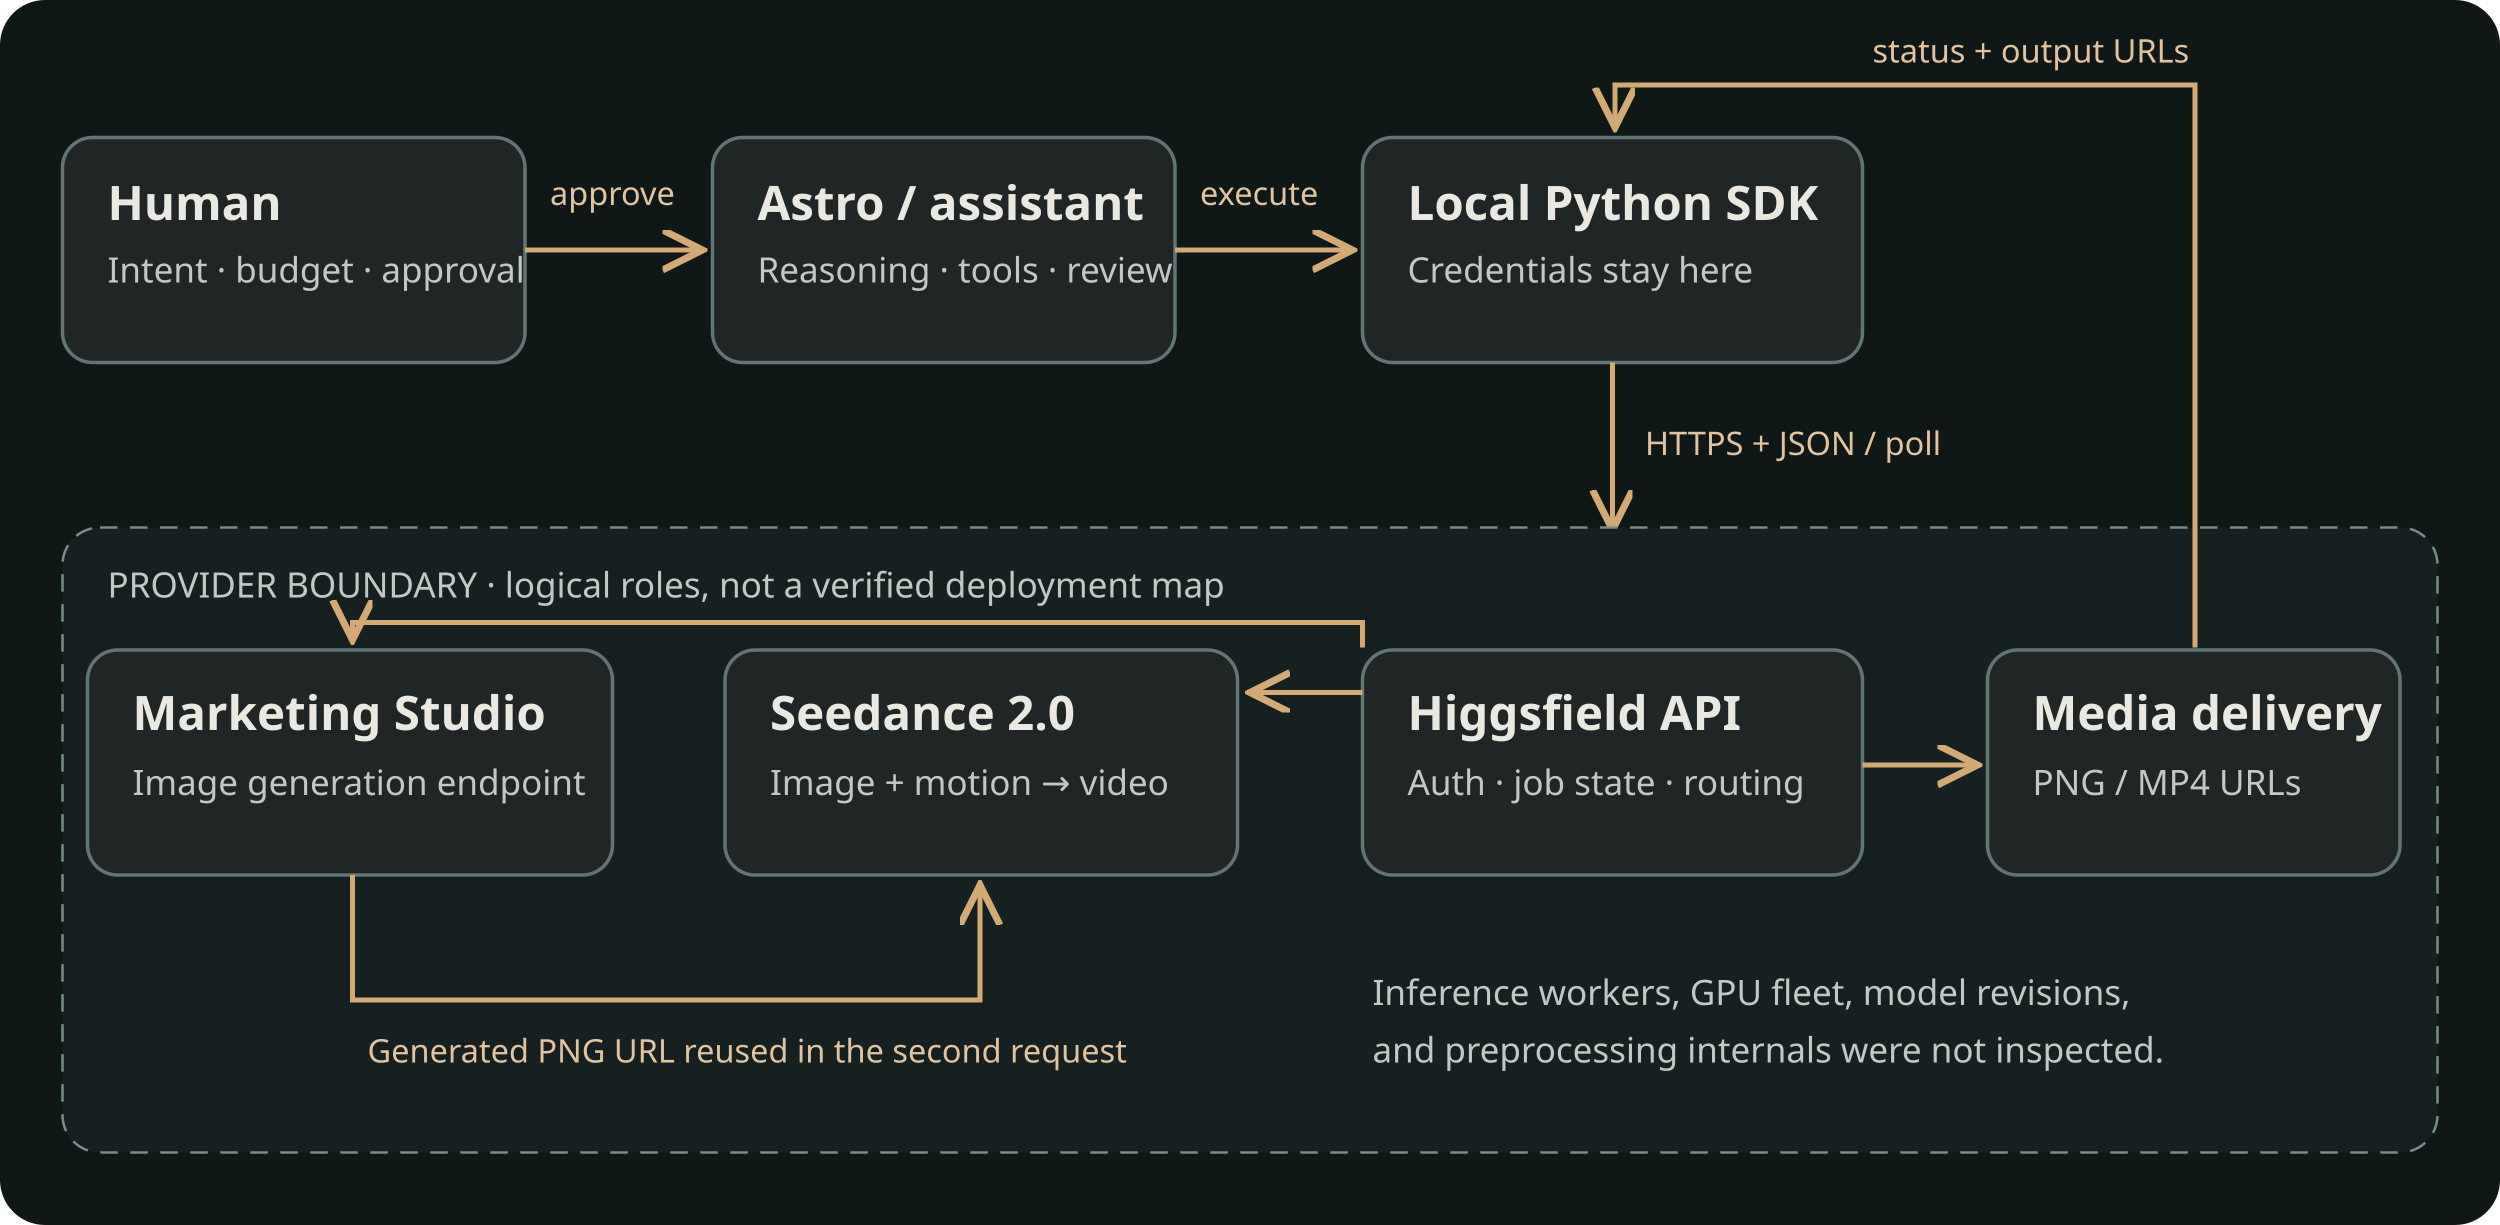
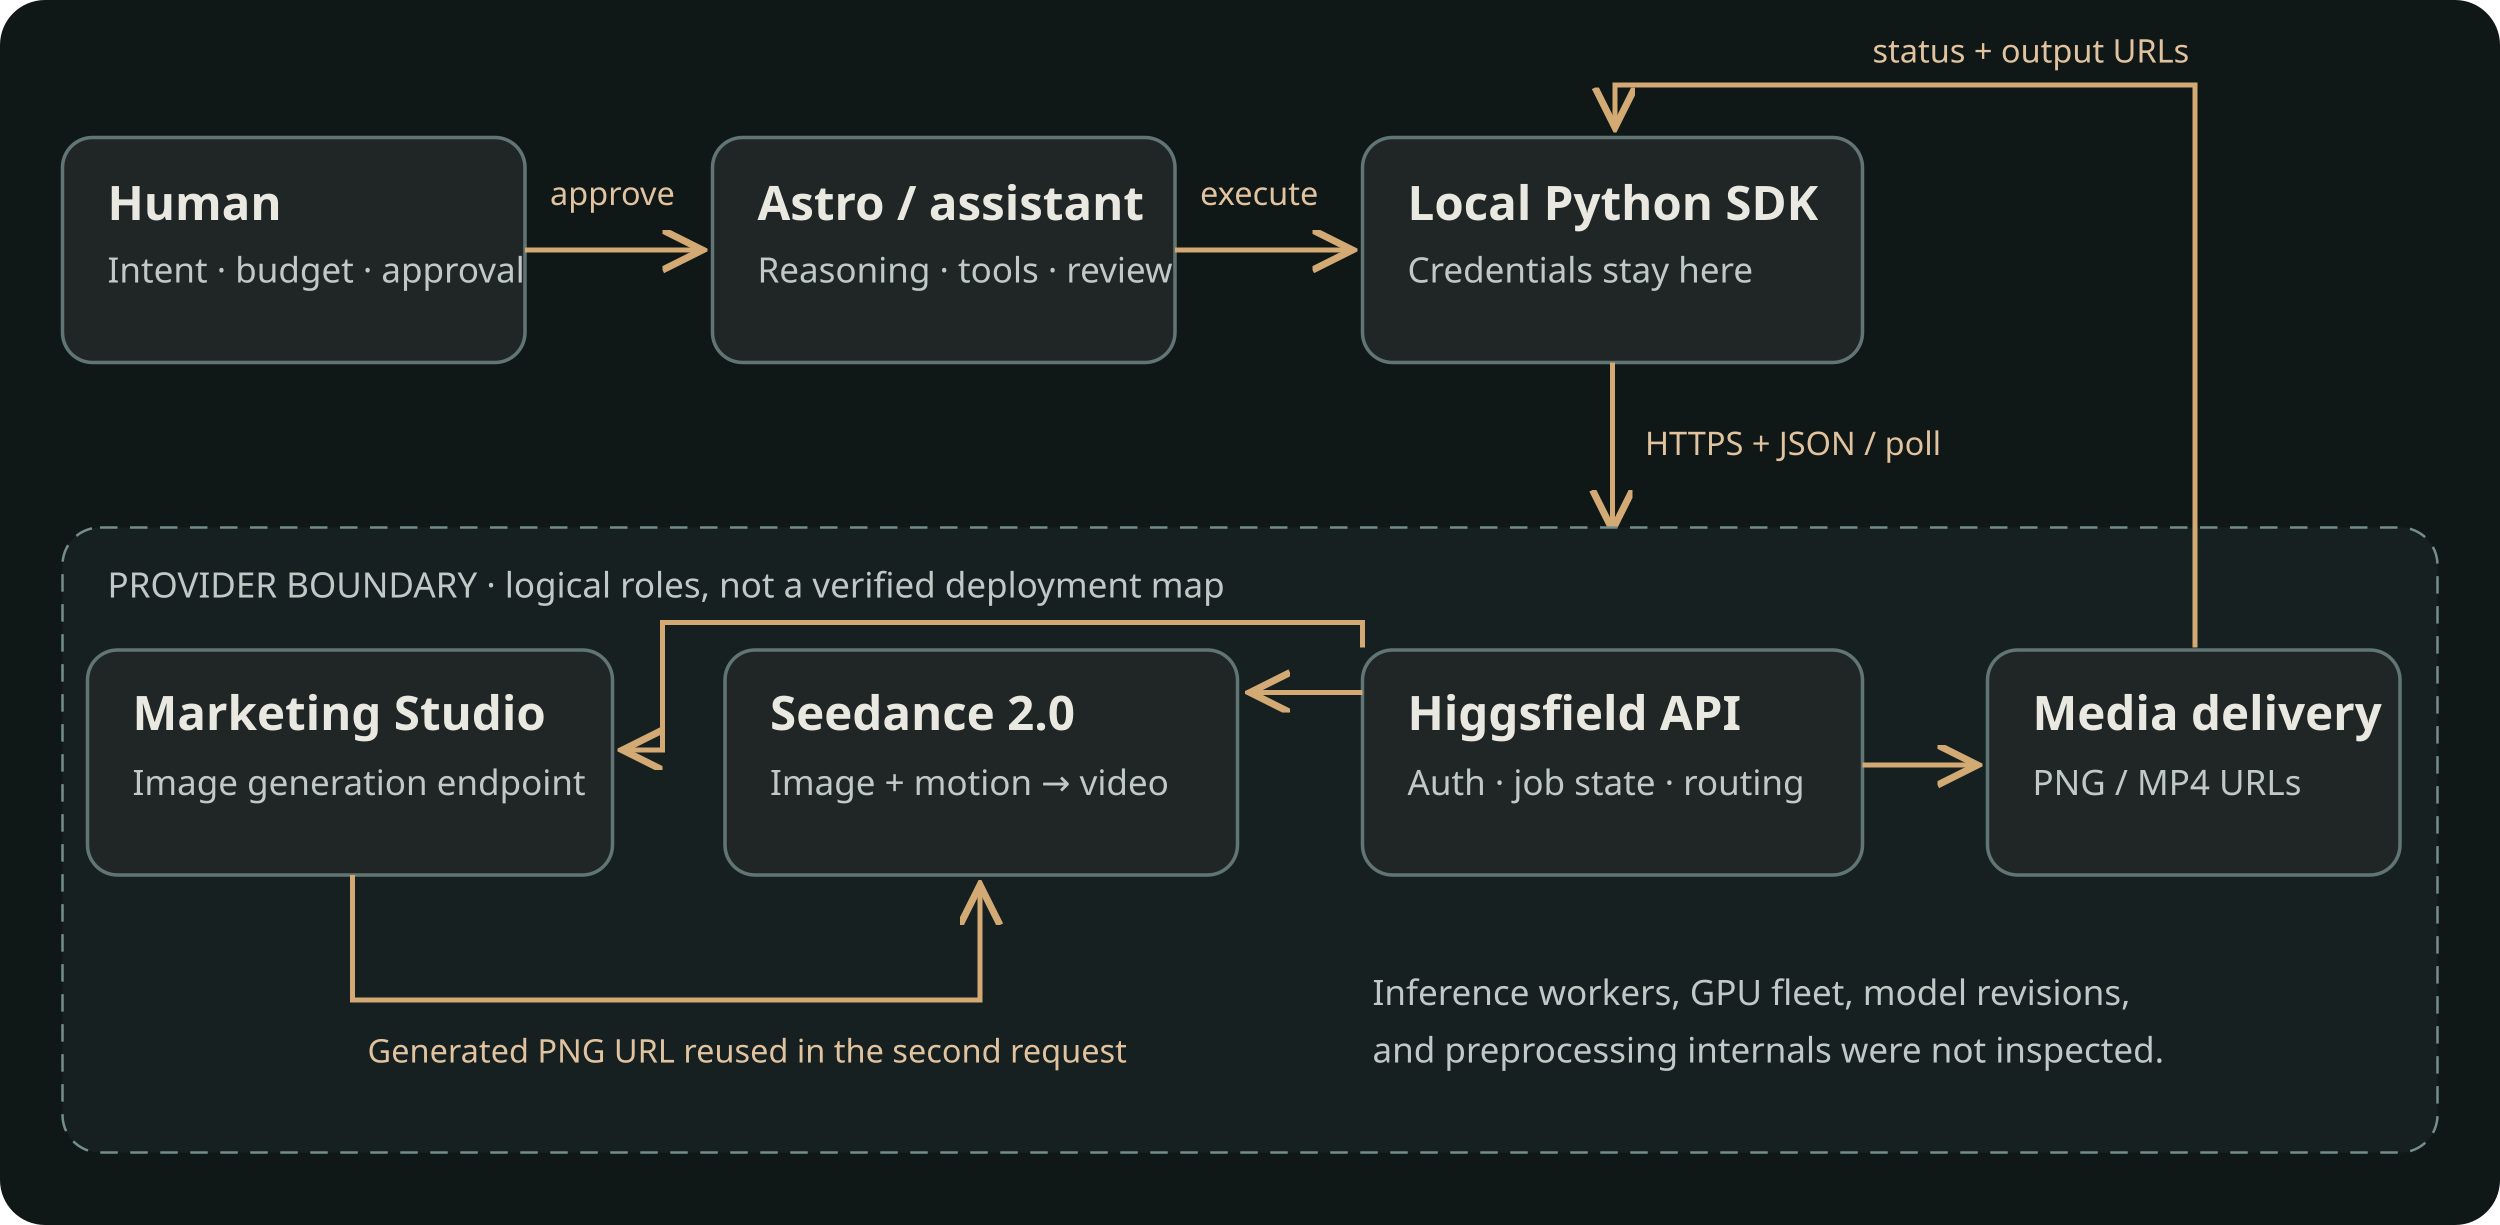
<svg xmlns="http://www.w3.org/2000/svg" viewBox="0 0 1000 490" role="img" aria-labelledby="title desc">
  <defs>
    <marker id="arrow" markerWidth="9" markerHeight="9" refX="7" refY="4" orient="auto">
      <path d="M0,0 L8,4 L0,8" fill="none" stroke="#d4aa74" stroke-width="1.4" />
    </marker>
  </defs>
  <style>text{font-family:system-ui,sans-serif;fill:#eae9e1}.box{fill:#202626;stroke:#617574;stroke-width:1.4}.head{font-size:19px;font-weight:650}.sub{font-size:14px;fill:#c0c9c6}.line{fill:none;stroke:#d4aa74;stroke-width:2;marker-end:url(#arrow)}.label{font-size:13px;fill:#e1c49f}</style>
  <rect width="1000" height="490" rx="18" fill="#101717" />
  <rect class="box" x="25" y="55" width="185" height="90" rx="12" />
  <text class="head" x="43" y="88">Human</text>
  <text class="sub" x="43" y="113">Intent · budget · approval</text>
  <rect class="box" x="285" y="55" width="185" height="90" rx="12" />
  <text class="head" x="303" y="88">Astro / assistant</text>
  <text class="sub" x="303" y="113">Reasoning · tools · review</text>
  <rect class="box" x="545" y="55" width="200" height="90" rx="12" />
  <text class="head" x="563" y="88">Local Python SDK</text>
  <text class="sub" x="563" y="113">Credentials stay here</text>
  <path class="line" d="M210 100 H279" />
  <path class="line" d="M470 100 H539" />
  <text class="label" x="220" y="82">approve</text>
  <text class="label" x="480" y="82">execute</text>
  <path class="line" d="M645 145 V210" />
  <text class="label" x="658" y="182">HTTPS + JSON / poll</text>
  <rect x="25" y="211" width="950" height="250" rx="15" fill="#172021" stroke="#748e8a" stroke-dasharray="7 5" />
  <text class="sub" x="43" y="239">PROVIDER BOUNDARY · logical roles, not a verified deployment map</text>
  <rect class="box" x="545" y="260" width="200" height="90" rx="12" />
  <text class="head" x="563" y="292">Higgsfield API</text>
  <text class="sub" x="563" y="318">Auth · job state · routing</text>
  <rect class="box" x="35" y="260" width="210" height="90" rx="12" />
  <text class="head" x="53" y="292">Marketing Studio</text>
  <text class="sub" x="53" y="318">Image generation endpoint</text>
  <rect class="box" x="290" y="260" width="205" height="90" rx="12" />
  <text class="head" x="308" y="292">Seedance 2.0</text>
  <text class="sub" x="308" y="318">Image + motion → video</text>
  <path class="line" d="M545 277 H502" />
-   <path class="line" d="M545 259 V249 H141 V254" />
+   <path class="line" d="M545 259 V249 H265 V300 H251" />
  <rect class="box" x="795" y="260" width="165" height="90" rx="12" />
  <text class="head" x="813" y="292">Media delivery</text>
  <text class="sub" x="813" y="318">PNG / MP4 URLs</text>
  <path class="line" d="M745 306 H789" />
  <path class="line" d="M141 350 V400 H392 V356" />
  <text class="label" x="147" y="425">Generated PNG URL reused in the second request</text>
  <path class="line" d="M878 259 V34 H646 V49" />
  <text class="label" x="749" y="25">status + output URLs</text>
  <text class="sub" x="549" y="402">Inference workers, GPU fleet, model revisions,</text>
  <text class="sub" x="549" y="425">and preprocessing internals were not inspected.</text>
</svg>
